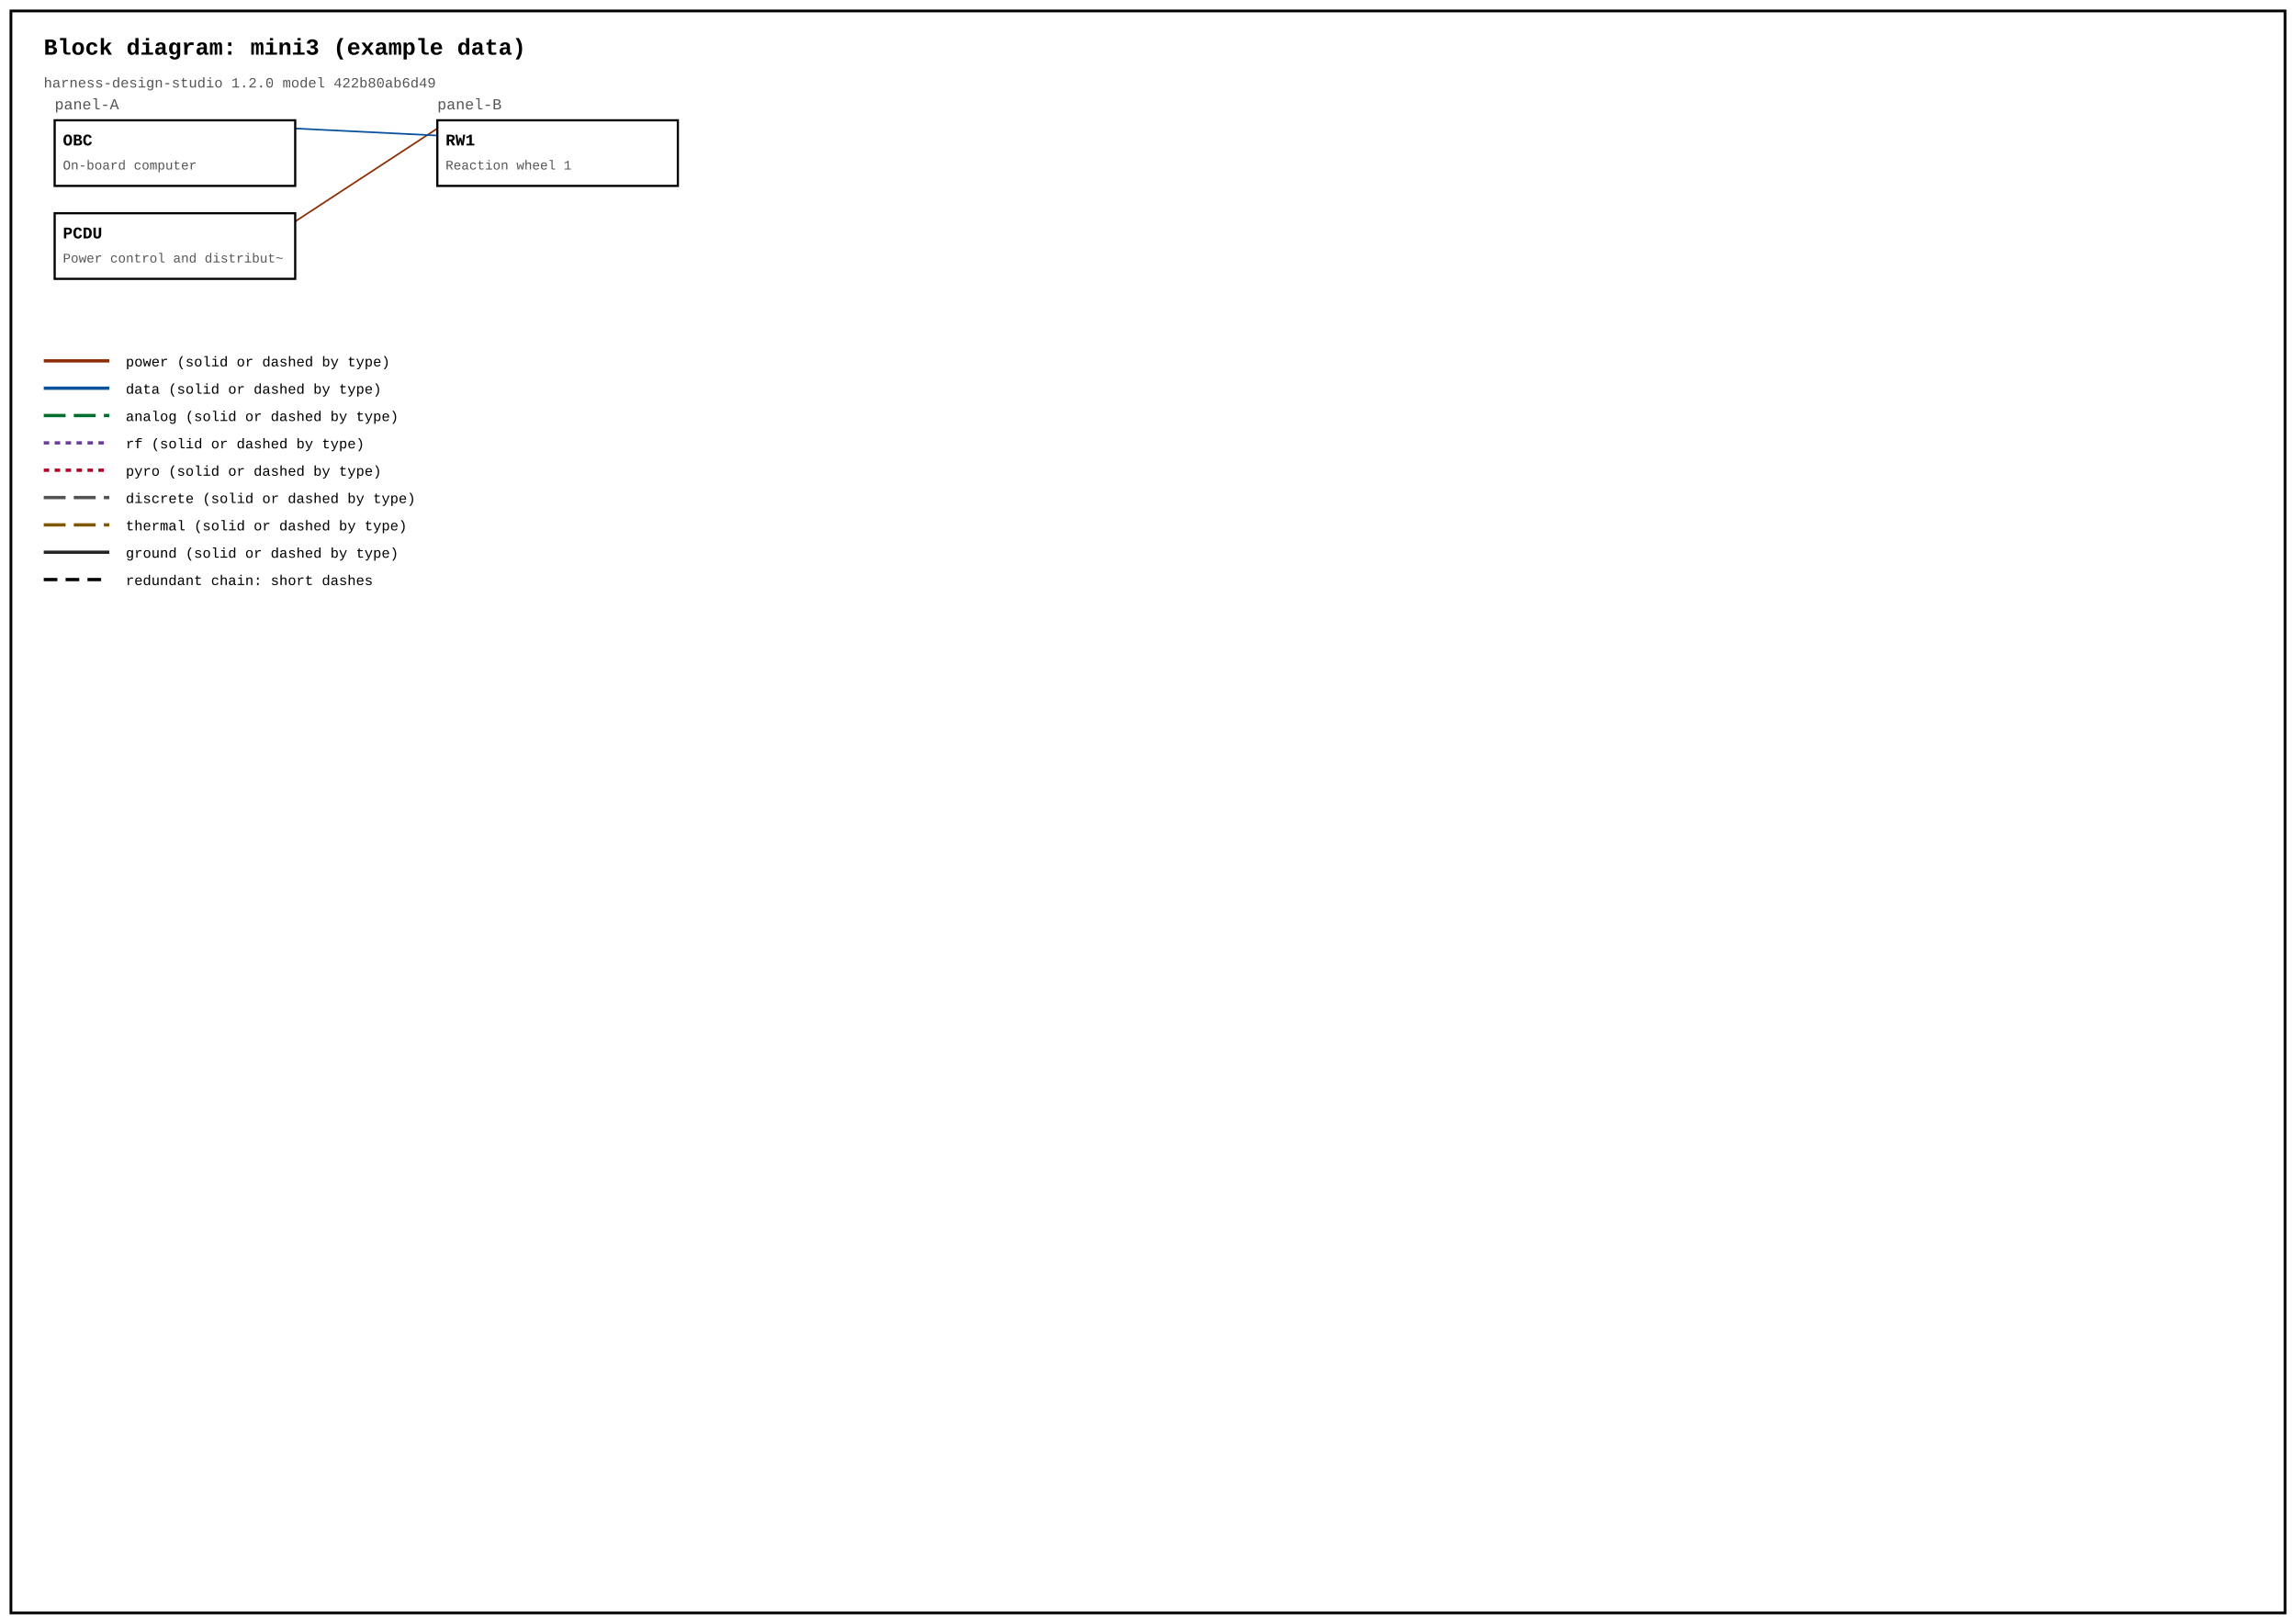
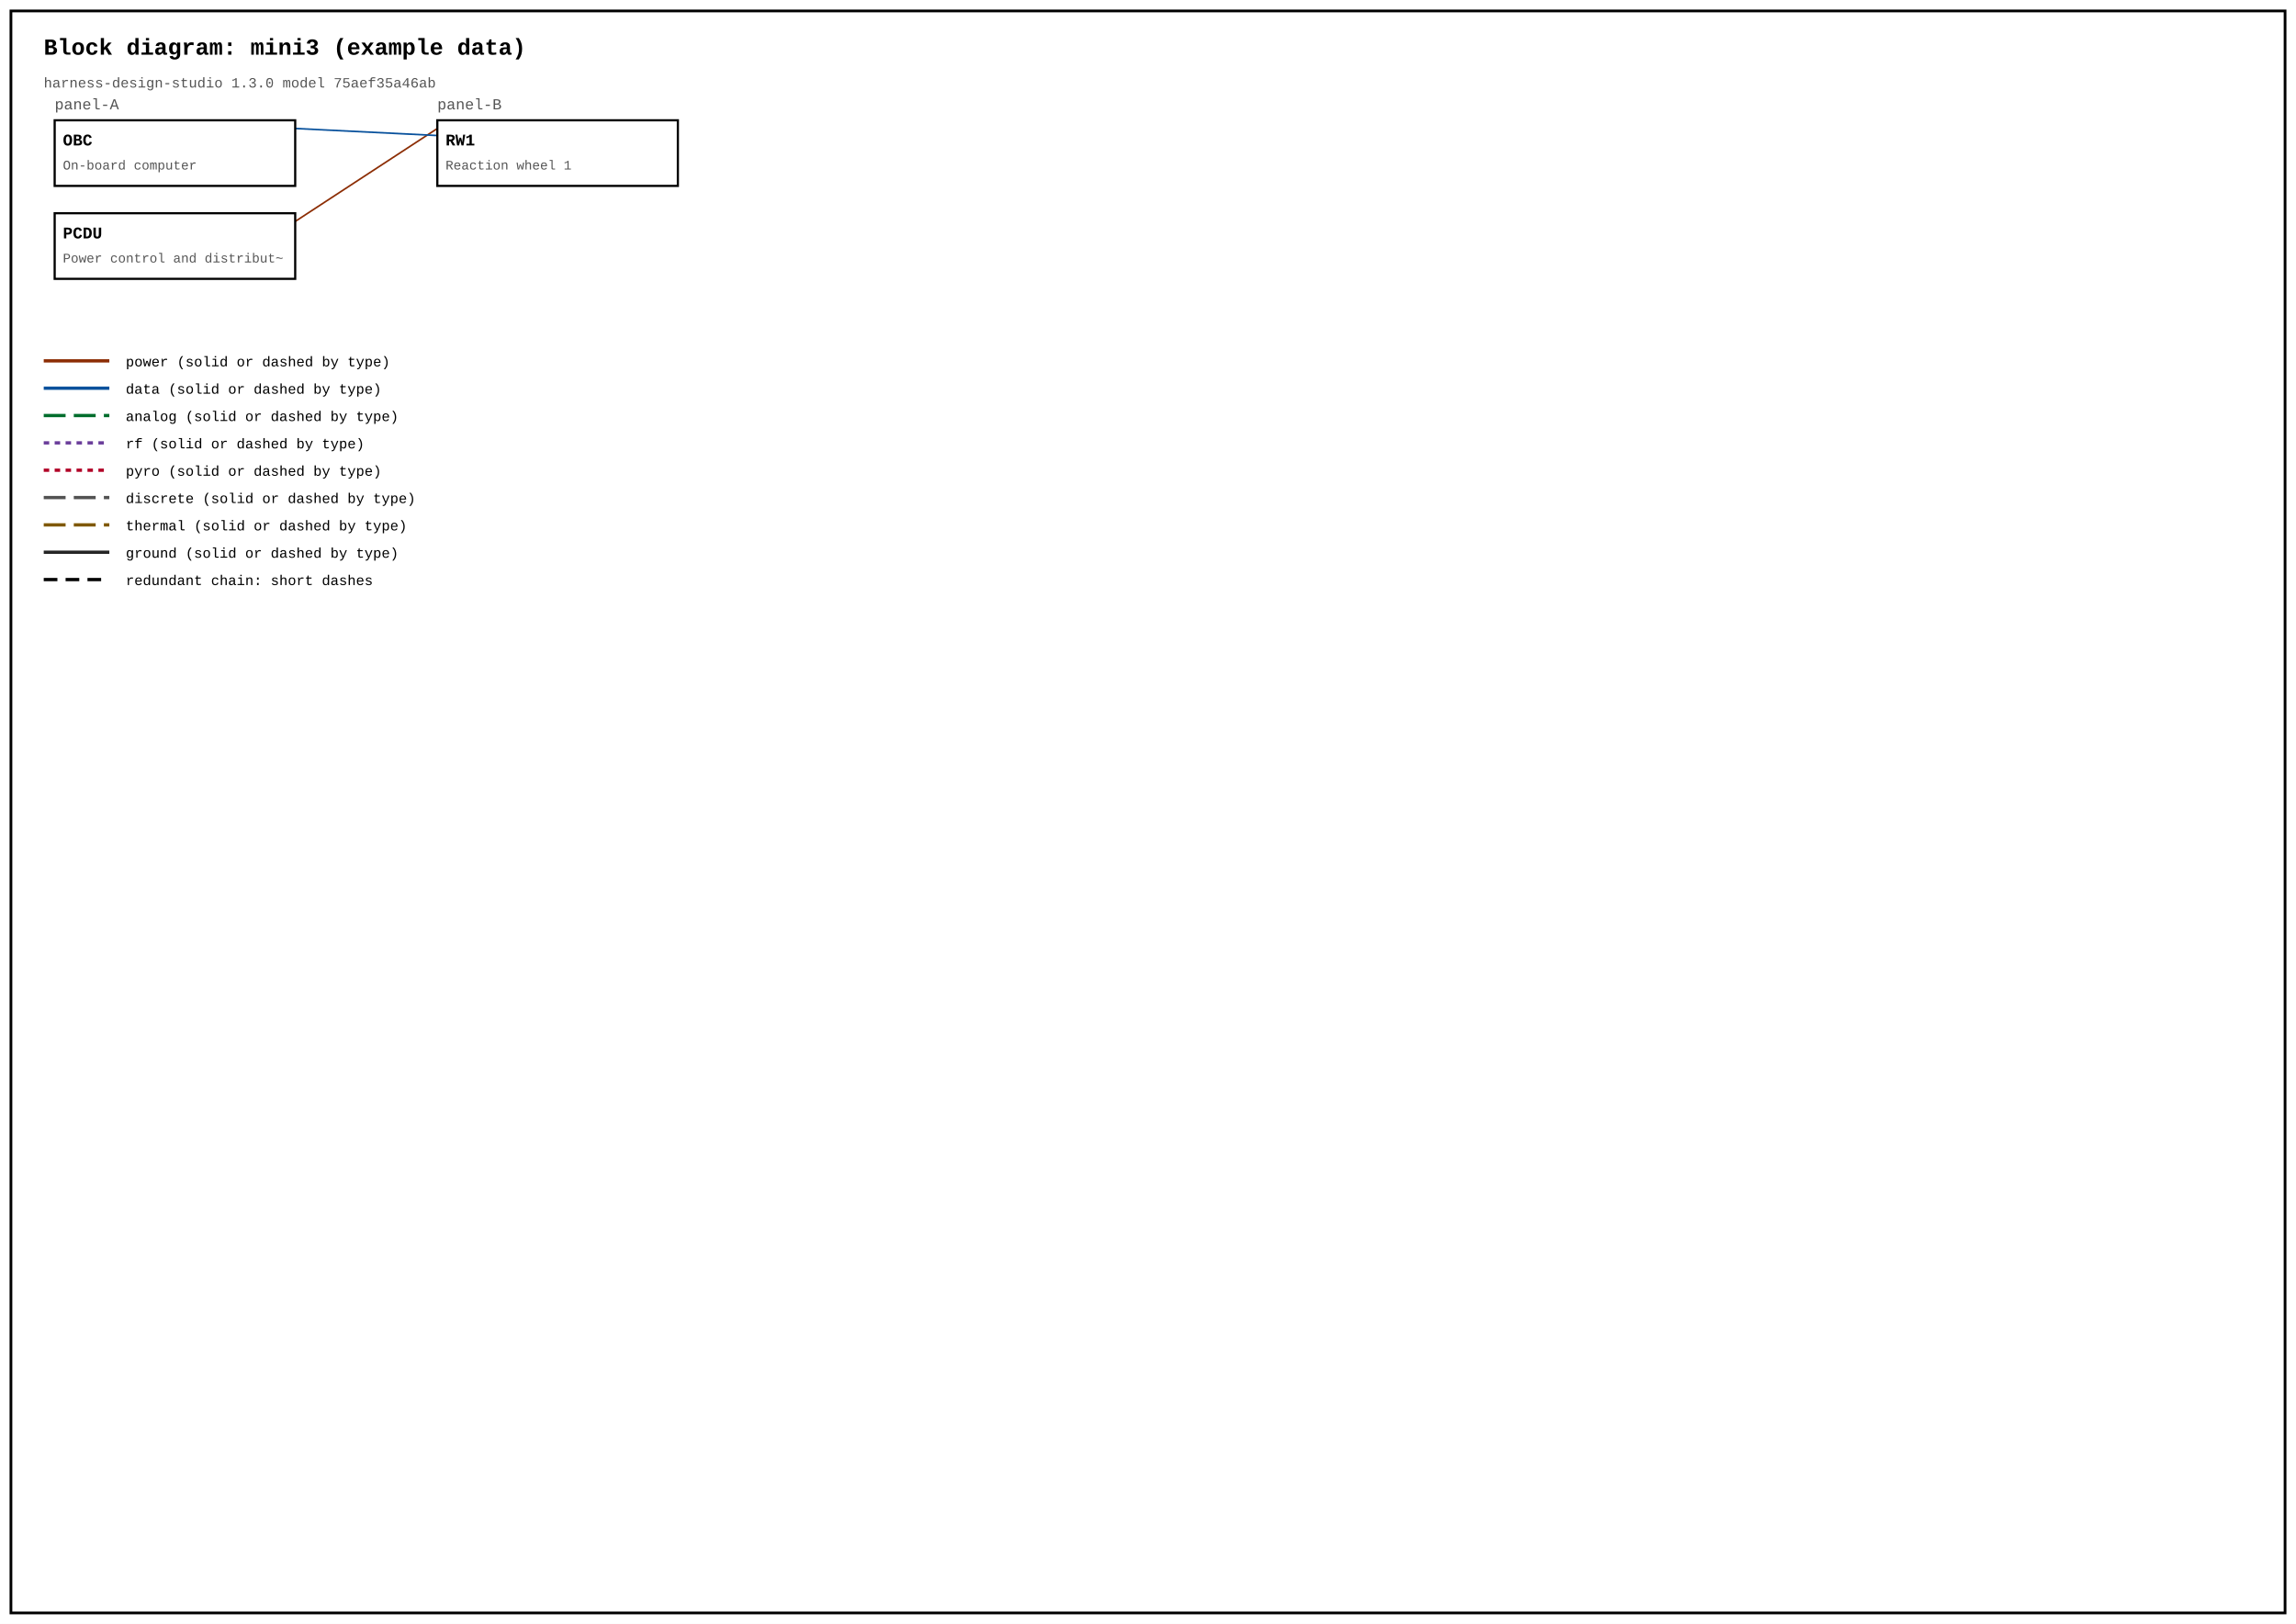
<svg xmlns="http://www.w3.org/2000/svg" width="420mm" height="297mm" viewBox="0 0 420 297" font-family="Courier New, Courier, monospace">
  <rect x="0" y="0" width="420" height="297" fill="#ffffff" />
  <rect x="2" y="2" width="416" height="293" fill="none" stroke="#000000" stroke-width="0.5" />
  <text x="8" y="10" font-size="4.2" font-weight="bold" text-anchor="start" fill="#000000">Block diagram: mini3 (example data)</text>
-   <text x="8" y="16" font-size="2.6" text-anchor="start" fill="#555555">harness-design-studio 1.2.0 model 422b80ab6d49</text>
+   <text x="8" y="16" font-size="2.6" text-anchor="start" fill="#555555">harness-design-studio 1.3.0 model 75aef35a46ab</text>
  <text x="10" y="20" font-size="2.8" text-anchor="start" fill="#555555">panel-A</text>
  <text x="80" y="20" font-size="2.8" text-anchor="start" fill="#555555">panel-B</text>
  <line x1="54" y1="40.5" x2="80" y2="23.5" stroke="#8c2d04" stroke-width="0.3" />
  <line x1="54" y1="23.5" x2="80" y2="24.786" stroke="#08519c" stroke-width="0.3" />
  <rect x="10" y="22" width="44" height="12" fill="#ffffff" stroke="#000000" stroke-width="0.4" />
  <text x="11.5" y="26.6" font-size="3" font-weight="bold" text-anchor="start" fill="#000000">OBC</text>
  <text x="11.5" y="31" font-size="2.4" text-anchor="start" fill="#555555">On-board computer</text>
  <rect x="10" y="39" width="44" height="12" fill="#ffffff" stroke="#000000" stroke-width="0.4" />
  <text x="11.5" y="43.6" font-size="3" font-weight="bold" text-anchor="start" fill="#000000">PCDU</text>
  <text x="11.5" y="48" font-size="2.4" text-anchor="start" fill="#555555">Power control and distribut~</text>
  <rect x="80" y="22" width="44" height="12" fill="#ffffff" stroke="#000000" stroke-width="0.4" />
  <text x="81.5" y="26.6" font-size="3" font-weight="bold" text-anchor="start" fill="#000000">RW1</text>
  <text x="81.5" y="31" font-size="2.4" text-anchor="start" fill="#555555">Reaction wheel 1</text>
  <line x1="8" y1="66" x2="20" y2="66" stroke="#8c2d04" stroke-width="0.6" />
  <text x="23" y="67" font-size="2.6" text-anchor="start" fill="#000000">power (solid or dashed by type)</text>
  <line x1="8" y1="71" x2="20" y2="71" stroke="#08519c" stroke-width="0.6" />
  <text x="23" y="72" font-size="2.6" text-anchor="start" fill="#000000">data (solid or dashed by type)</text>
  <line x1="8" y1="76" x2="20" y2="76" stroke="#006d2c" stroke-width="0.6" stroke-dasharray="4 1.5" />
  <text x="23" y="77" font-size="2.6" text-anchor="start" fill="#000000">analog (solid or dashed by type)</text>
  <line x1="8" y1="81" x2="20" y2="81" stroke="#6a3d9a" stroke-width="0.6" stroke-dasharray="1 1" />
  <text x="23" y="82" font-size="2.6" text-anchor="start" fill="#000000">rf (solid or dashed by type)</text>
  <line x1="8" y1="86" x2="20" y2="86" stroke="#b10026" stroke-width="0.6" stroke-dasharray="1 1" />
  <text x="23" y="87" font-size="2.6" text-anchor="start" fill="#000000">pyro (solid or dashed by type)</text>
  <line x1="8" y1="91" x2="20" y2="91" stroke="#525252" stroke-width="0.6" stroke-dasharray="4 1.5" />
  <text x="23" y="92" font-size="2.6" text-anchor="start" fill="#000000">discrete (solid or dashed by type)</text>
  <line x1="8" y1="96" x2="20" y2="96" stroke="#7f5800" stroke-width="0.6" stroke-dasharray="4 1.5" />
  <text x="23" y="97" font-size="2.6" text-anchor="start" fill="#000000">thermal (solid or dashed by type)</text>
  <line x1="8" y1="101" x2="20" y2="101" stroke="#252525" stroke-width="0.6" />
  <text x="23" y="102" font-size="2.6" text-anchor="start" fill="#000000">ground (solid or dashed by type)</text>
  <line x1="8" y1="106" x2="20" y2="106" stroke="#000000" stroke-width="0.6" stroke-dasharray="2.5 1.5" />
  <text x="23" y="107" font-size="2.6" text-anchor="start" fill="#000000">redundant chain: short dashes</text>
</svg>
